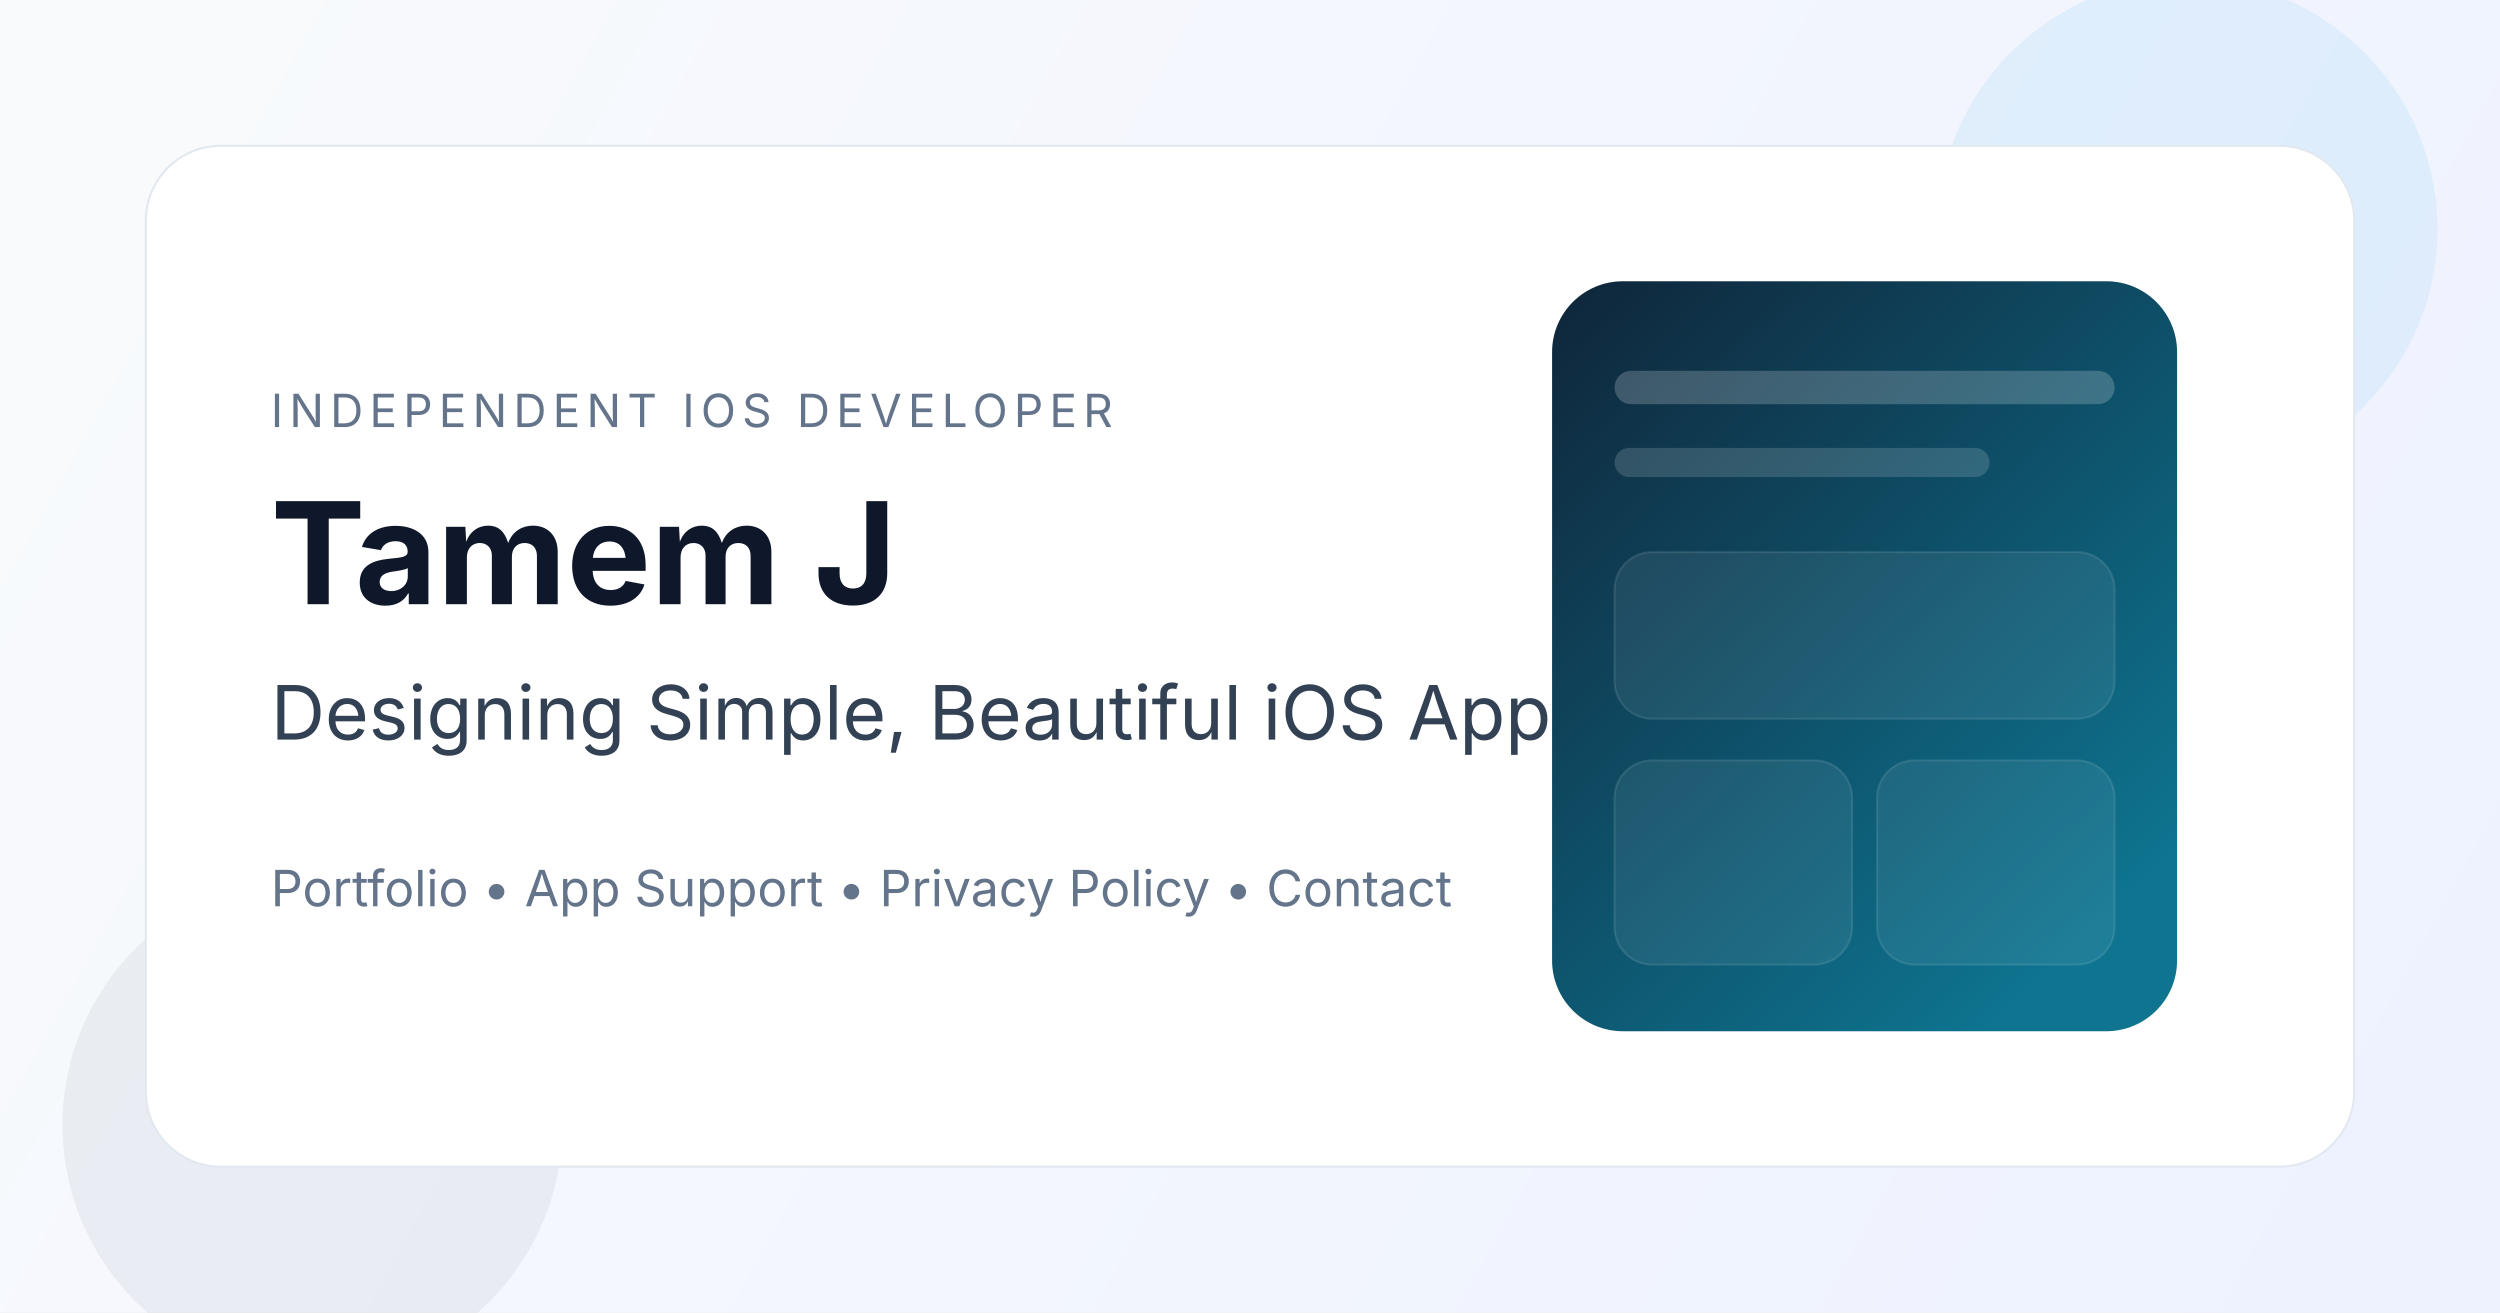
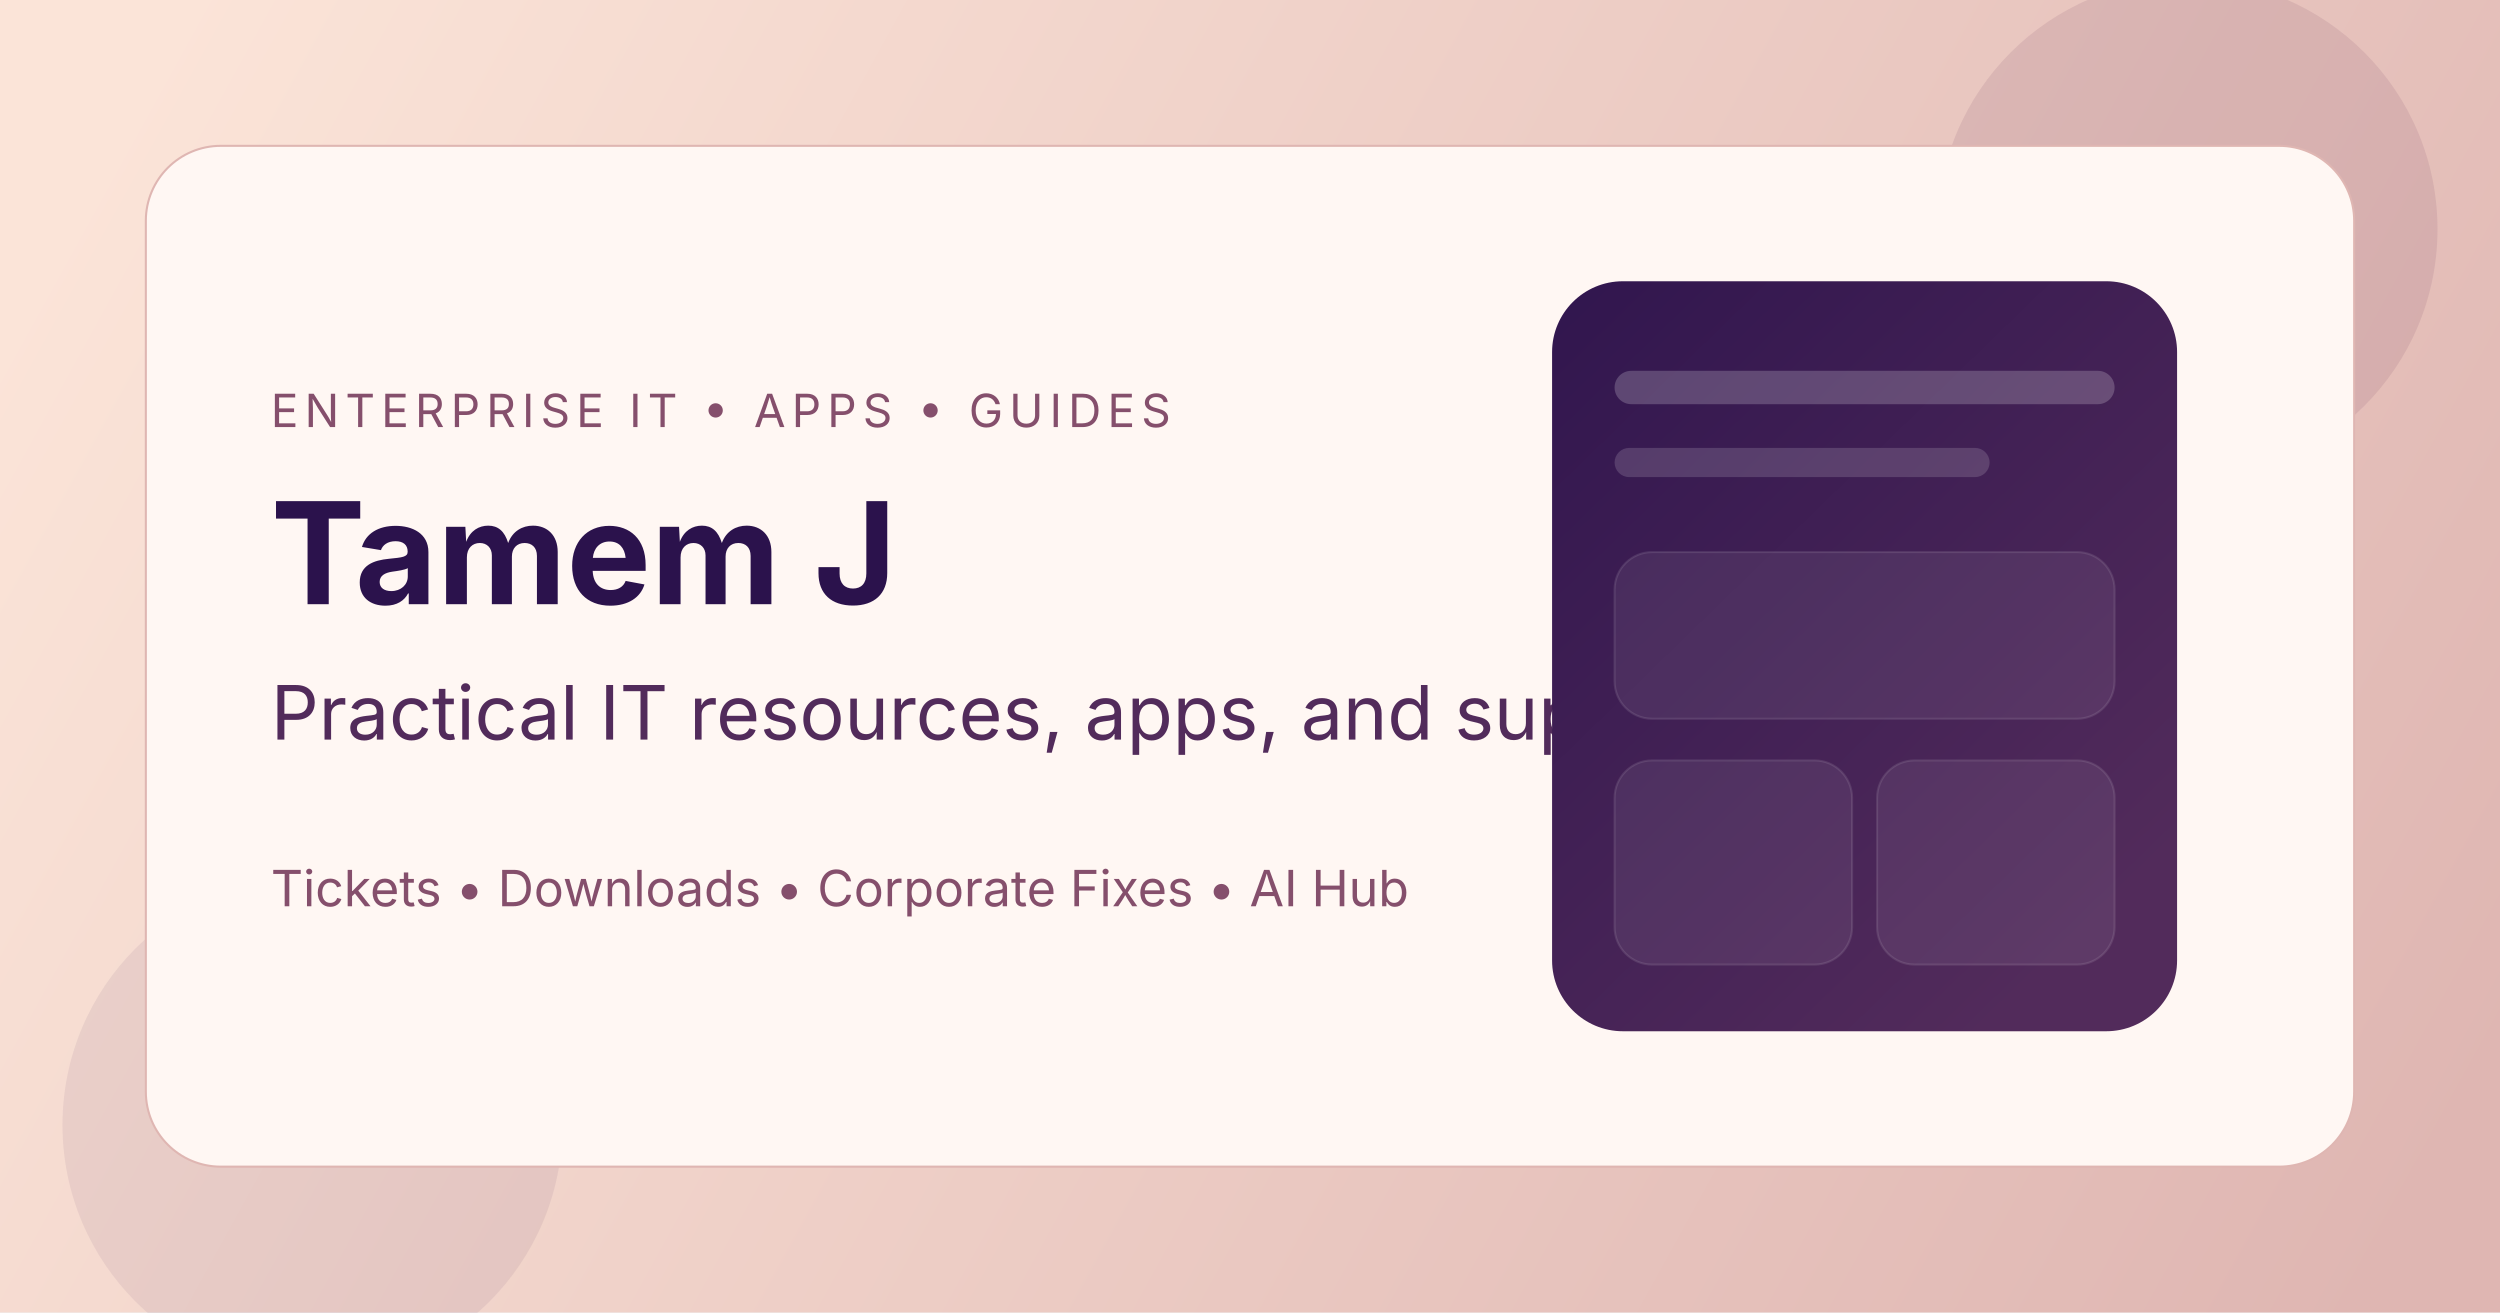
<svg xmlns="http://www.w3.org/2000/svg" width="1200" height="630" viewBox="0 0 1200 630" fill="none">
  <defs>
    <linearGradient id="bg" x1="70" y1="30" x2="1140" y2="620" gradientUnits="userSpaceOnUse">
-       <stop stop-color="#F8FAFC" />
-       <stop offset="1" stop-color="#EEF2FF" />
+       <stop stop-color="#FBE4D8" />
+       <stop offset="1" stop-color="#DFB6B2" />
    </linearGradient>
    <linearGradient id="card" x1="650" y1="130" x2="980" y2="470" gradientUnits="userSpaceOnUse">
-       <stop stop-color="#0F172A" />
-       <stop offset="1" stop-color="#0E7490" />
+       <stop stop-color="#2B124C" />
+       <stop offset="1" stop-color="#522B5B" />
    </linearGradient>
  </defs>
  <rect width="1200" height="630" fill="url(#bg)" />
-   <circle cx="1050" cy="110" r="120" fill="#0EA5E914" />
-   <circle cx="150" cy="540" r="120" fill="#0F172A0D" />
-   <rect x="70" y="70" width="1060" height="490" rx="36" fill="white" stroke="#E2E8F0" />
-   <text x="130" y="205" fill="#64748B" font-size="22" font-family="Inter, Arial, sans-serif" letter-spacing="3">INDEPENDENT IOS DEVELOPER</text>
-   <text x="130" y="290" fill="#0F172A" font-size="68" font-family="Inter, Arial, sans-serif" font-weight="700">Tamem J</text>
-   <text x="130" y="355" fill="#334155" font-size="36" font-family="Inter, Arial, sans-serif">Designing Simple, Beautiful iOS Apps</text>
-   <text x="130" y="435" fill="#64748B" font-size="24" font-family="Inter, Arial, sans-serif">Portfolio • App Support • Privacy Policy • Contact</text>
+   <circle cx="1050" cy="110" r="120" fill="#854F6C24" />
+   <circle cx="150" cy="540" r="120" fill="#522B5B14" />
+   <rect x="70" y="70" width="1060" height="490" rx="36" fill="#FFF7F3" stroke="#DFB6B2" />
+   <text x="130" y="205" fill="#854F6C" font-size="22" font-family="Inter, Arial, sans-serif" letter-spacing="3">ENTERPRISE IT • APPS • GUIDES</text>
+   <text x="130" y="290" fill="#2B124C" font-size="68" font-family="Inter, Arial, sans-serif" font-weight="700">Tamem J</text>
+   <text x="130" y="355" fill="#522B5B" font-size="36" font-family="Inter, Arial, sans-serif">Practical IT resources, apps, and support tools</text>
+   <text x="130" y="435" fill="#854F6C" font-size="24" font-family="Inter, Arial, sans-serif">Tickets • Downloads • Corporate Fixes • AI Hub</text>
  <rect x="745" y="135" width="300" height="360" rx="34" fill="url(#card)" />
  <rect x="775" y="178" width="240" height="16" rx="8" fill="#FFFFFF33" />
  <rect x="775" y="215" width="180" height="14" rx="7" fill="#FFFFFF26" />
  <rect x="775" y="265" width="240" height="80" rx="18" fill="#FFFFFF12" stroke="#FFFFFF1A" />
  <rect x="775" y="365" width="114" height="98" rx="18" fill="#FFFFFF12" stroke="#FFFFFF1A" />
  <rect x="901" y="365" width="114" height="98" rx="18" fill="#FFFFFF12" stroke="#FFFFFF1A" />
</svg>
